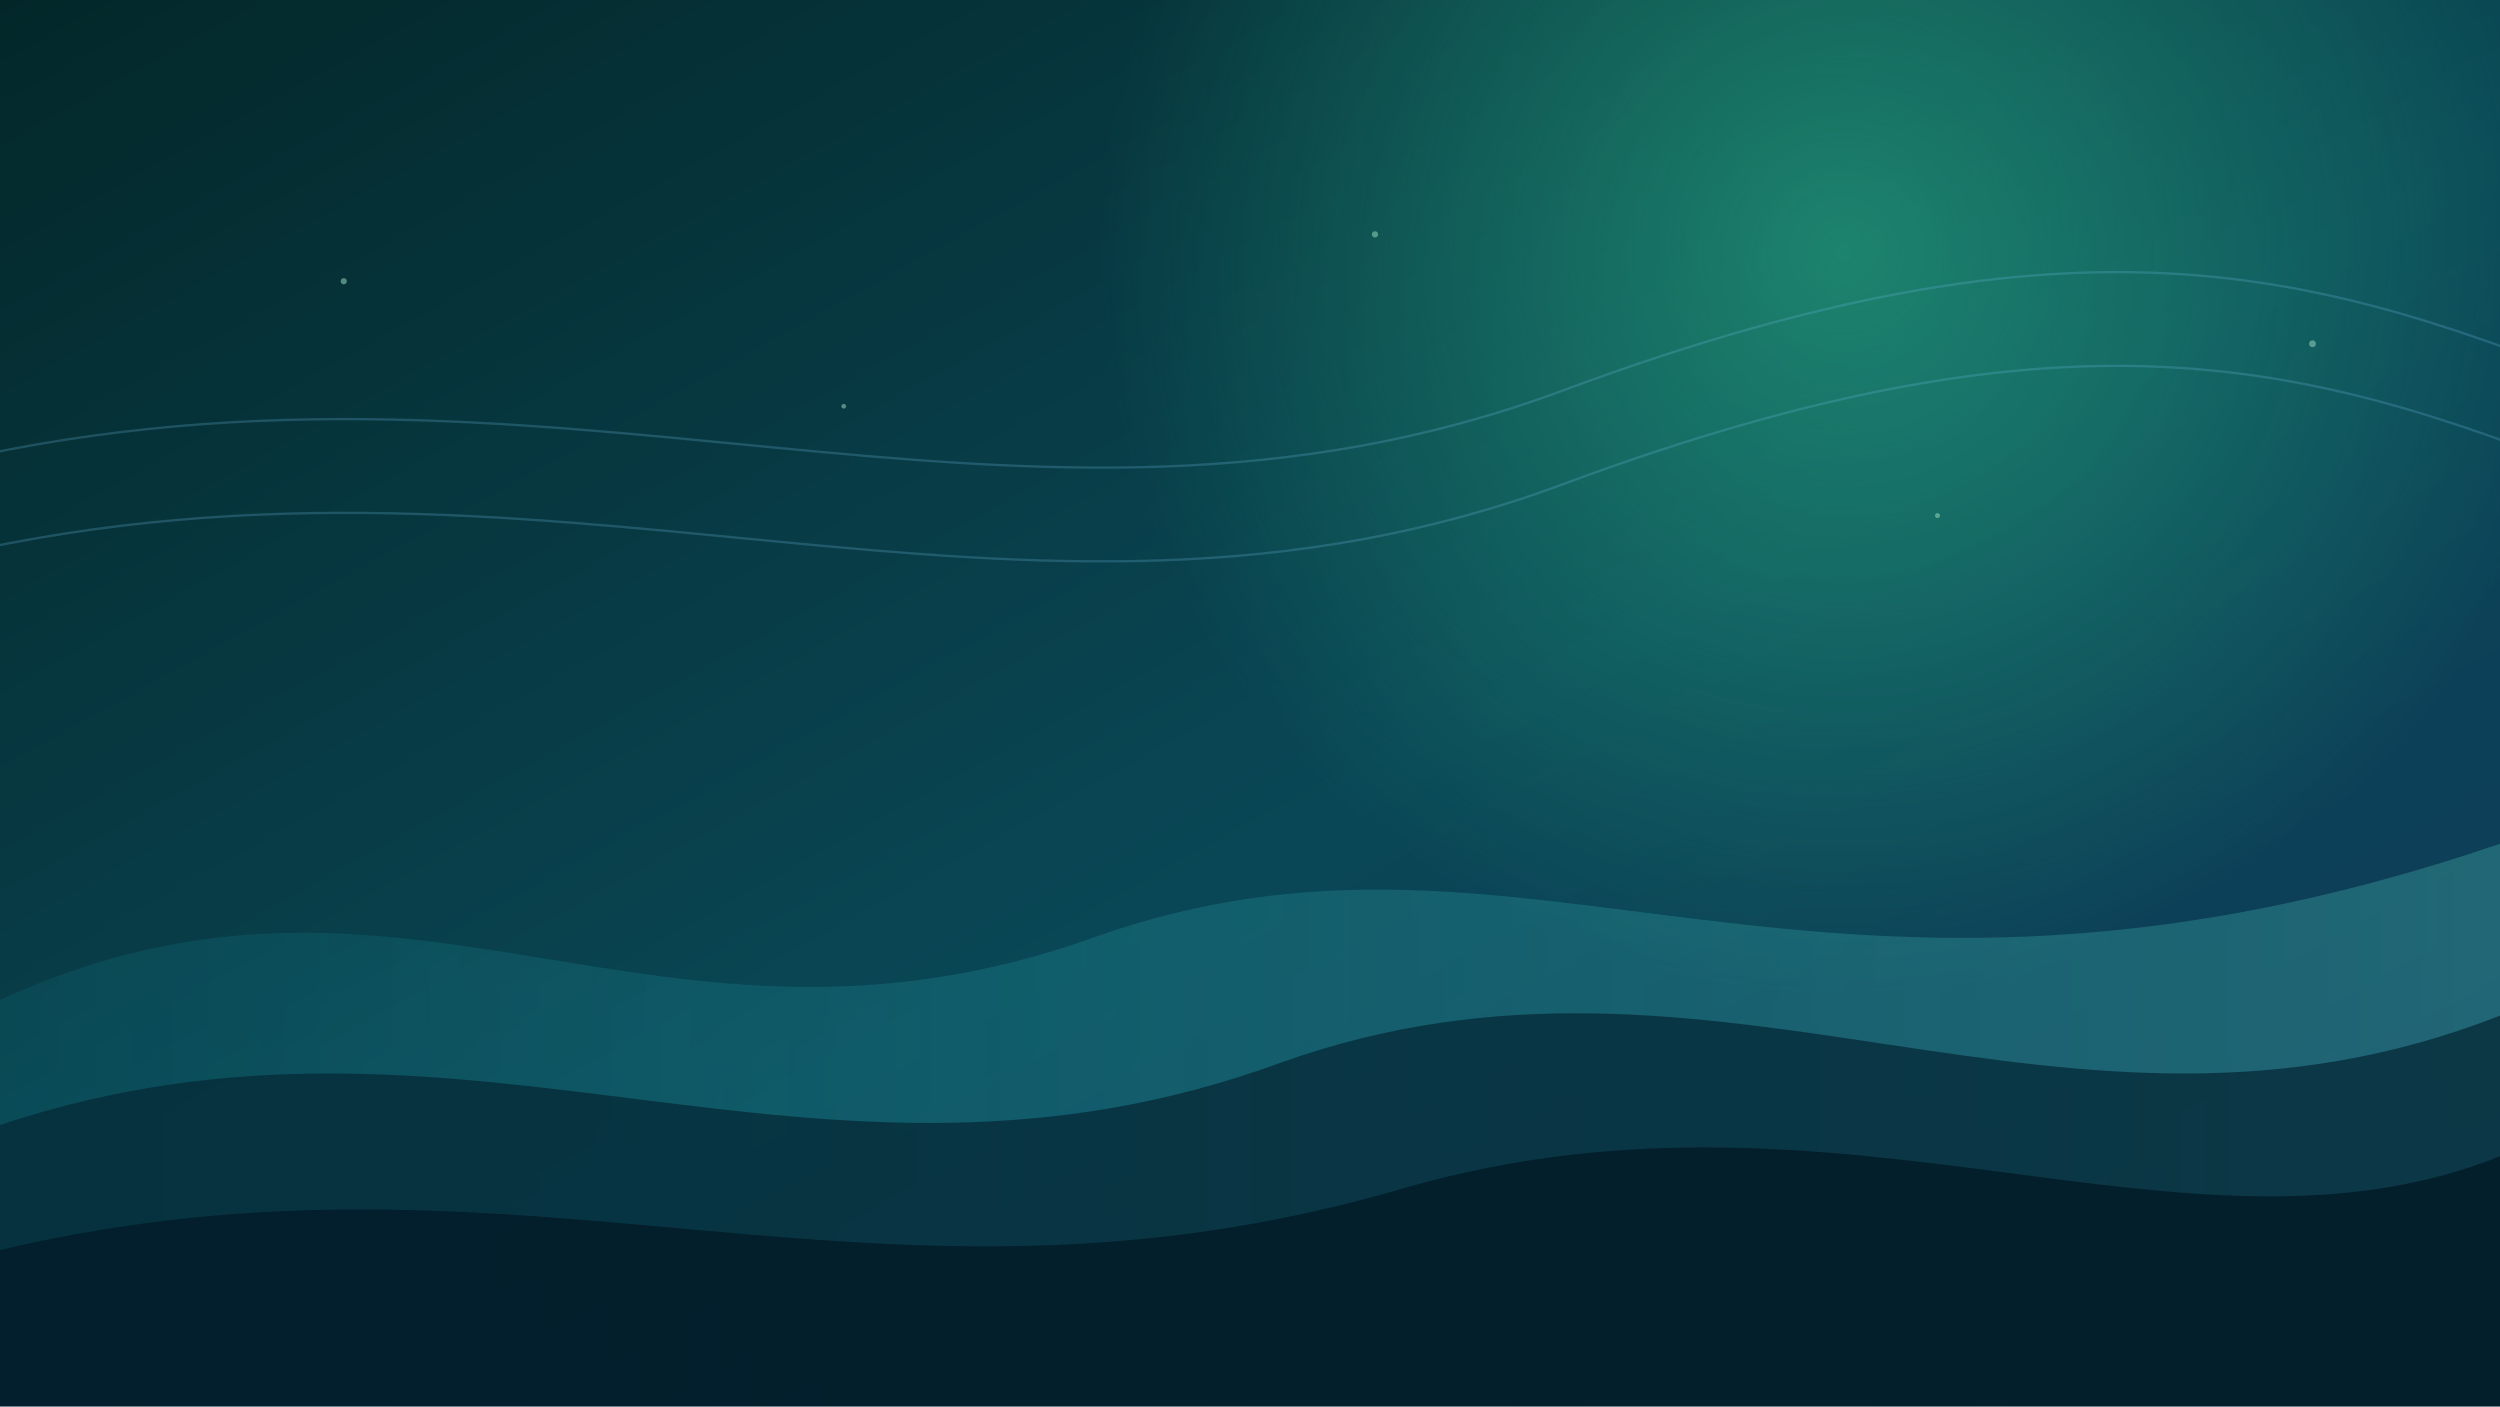
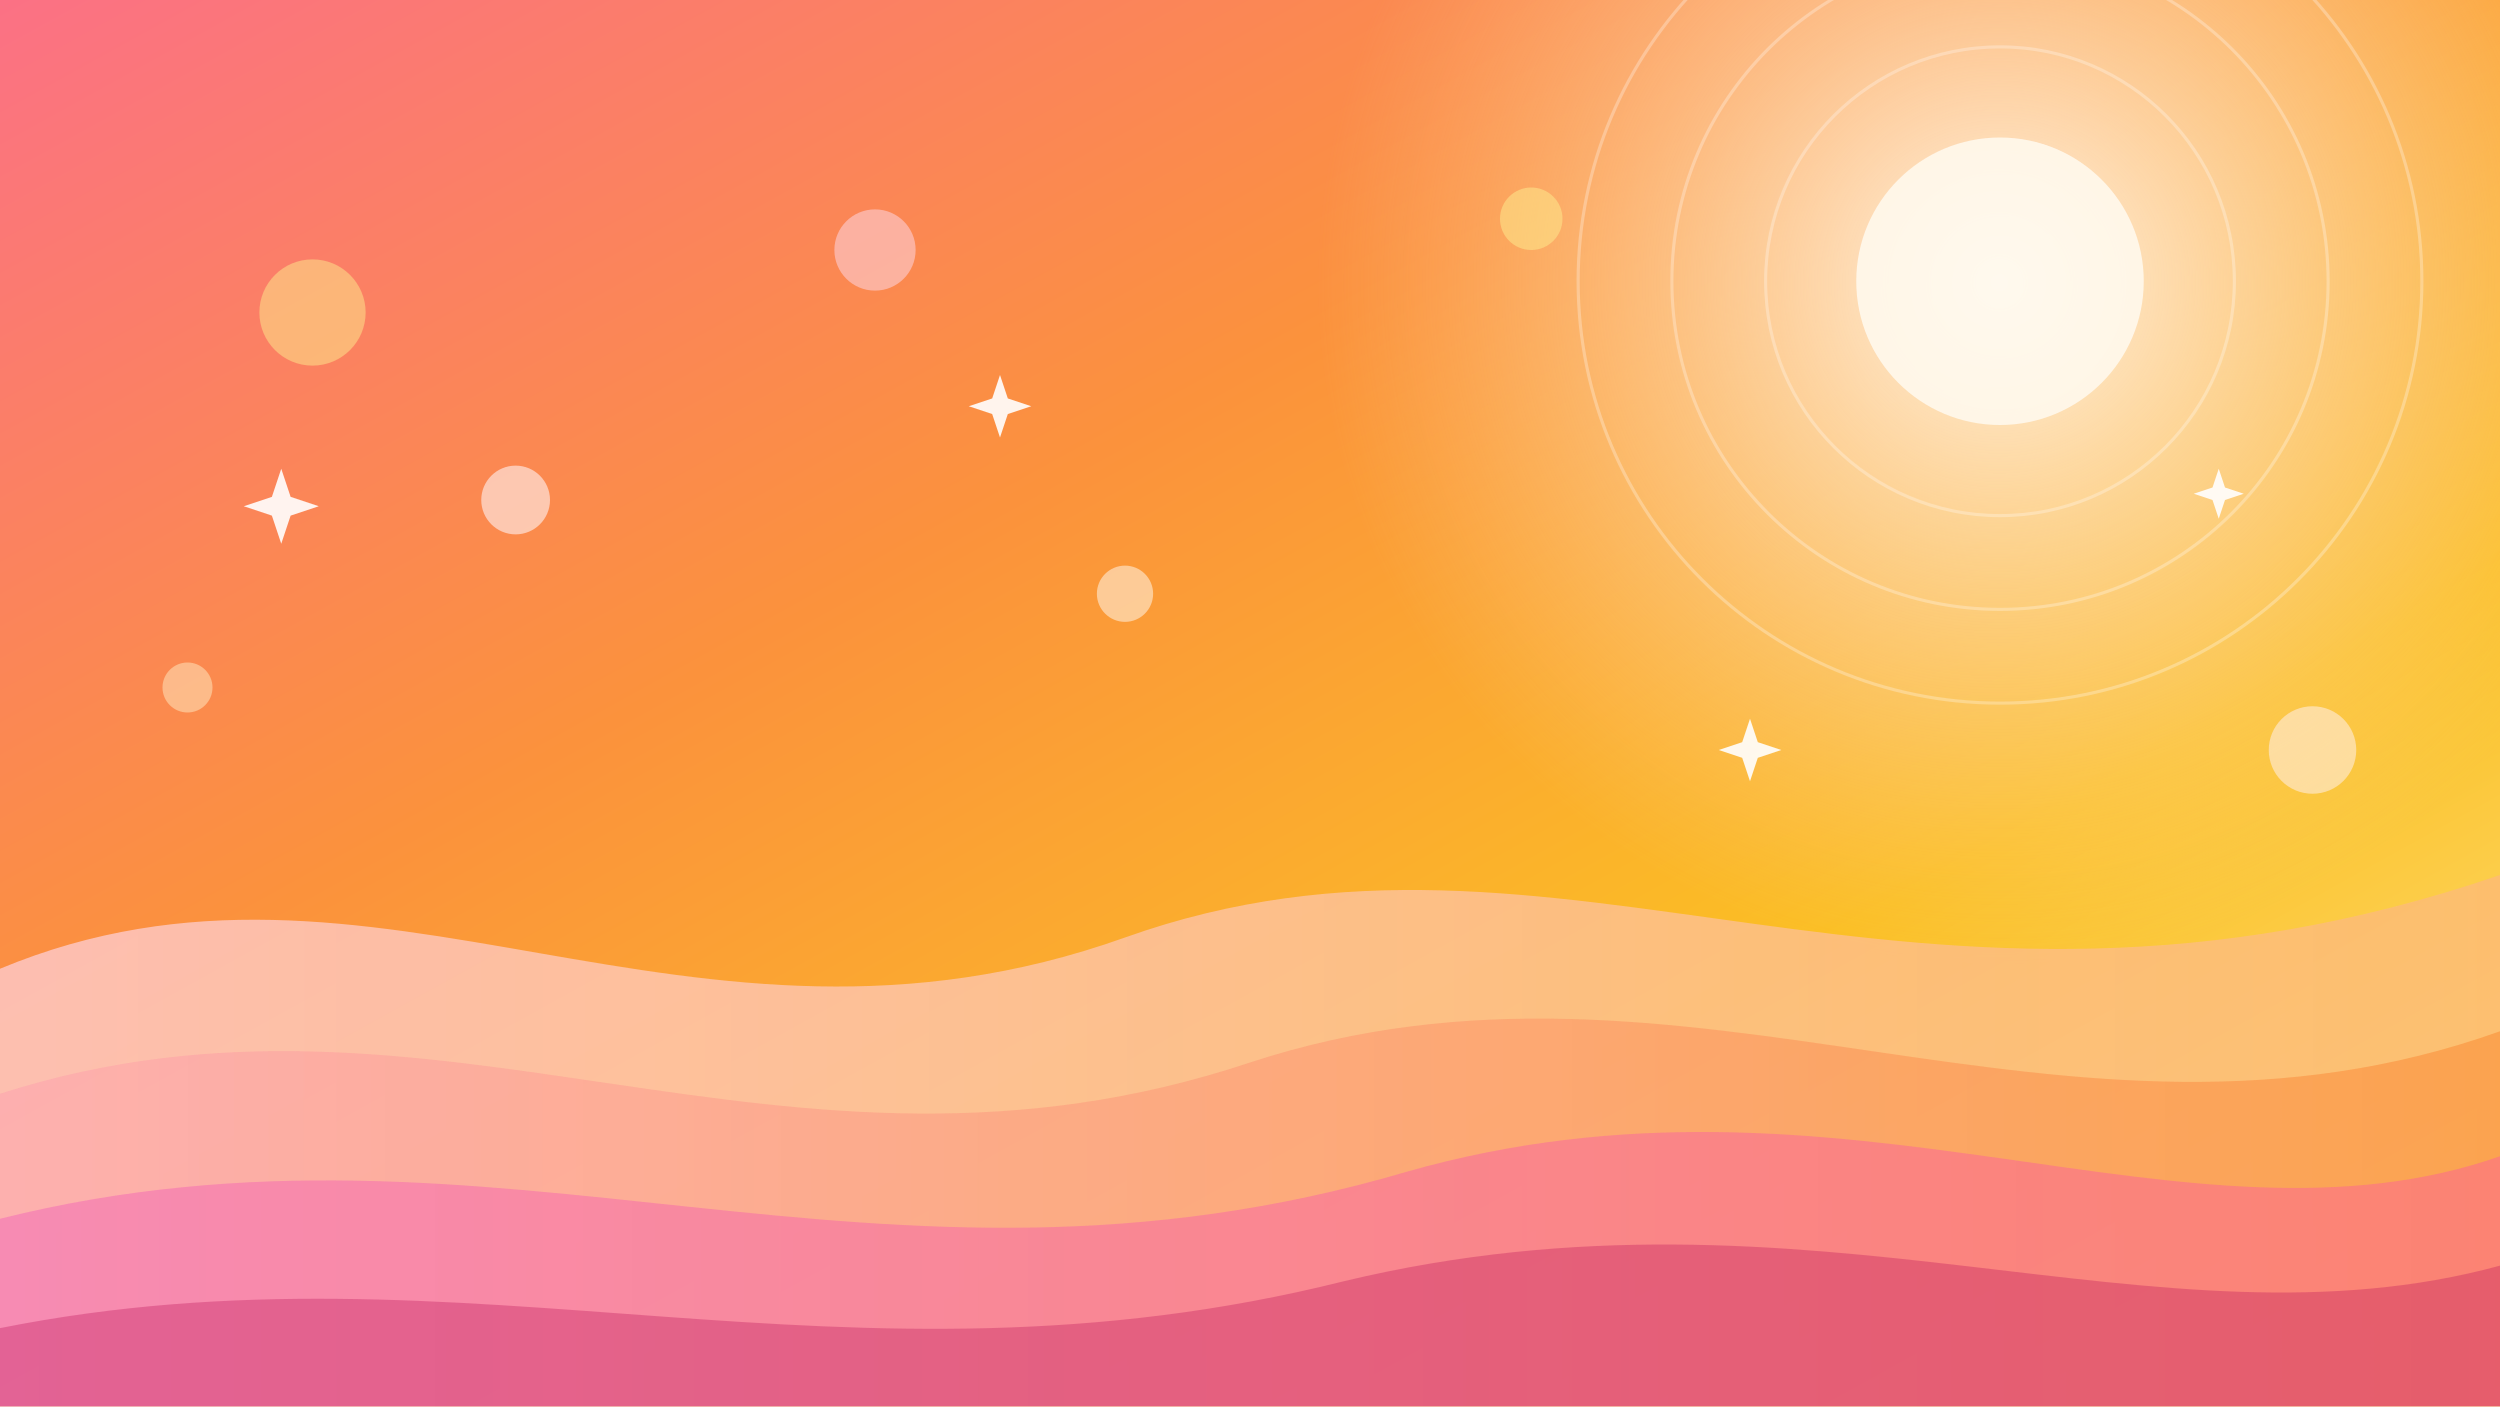
<svg xmlns="http://www.w3.org/2000/svg" viewBox="0 0 1600 900" width="1600" height="900">
  <defs>
    <linearGradient id="bg" x1="0" y1="0" x2="1" y2="1">
-       <stop offset="0%" stop-color="#042a2b" />
-       <stop offset="55%" stop-color="#0b4f5f" />
-       <stop offset="100%" stop-color="#123c63" />
+       <stop offset="0%" stop-color="#fb7185" />
+       <stop offset="38%" stop-color="#fb923c" />
+       <stop offset="70%" stop-color="#fbbf24" />
+       <stop offset="100%" stop-color="#fde68a" />
    </linearGradient>
    <radialGradient id="glow" cx="50%" cy="50%" r="50%">
-       <stop offset="0%" stop-color="#34d399" stop-opacity="0.55" />
-       <stop offset="100%" stop-color="#34d399" stop-opacity="0" />
+       <stop offset="0%" stop-color="#fff7ed" stop-opacity="0.95" />
+       <stop offset="100%" stop-color="#fed7aa" stop-opacity="0" />
    </radialGradient>
-     <linearGradient id="wave" x1="0" y1="0" x2="1" y2="0">
-       <stop offset="0%" stop-color="#22d3ee" stop-opacity="0.15" />
-       <stop offset="100%" stop-color="#5eead4" stop-opacity="0.45" />
+     <linearGradient id="wave1" x1="0" y1="0" x2="1" y2="0">
+       <stop offset="0%" stop-color="#fecdd3" stop-opacity="0.85" />
+       <stop offset="100%" stop-color="#fdba74" stop-opacity="0.9" />
+     </linearGradient>
+     <linearGradient id="wave2" x1="0" y1="0" x2="1" y2="0">
+       <stop offset="0%" stop-color="#fda4af" stop-opacity="0.7" />
+       <stop offset="100%" stop-color="#fb923c" stop-opacity="0.75" />
+     </linearGradient>
+     <linearGradient id="wave3" x1="0" y1="0" x2="1" y2="0">
+       <stop offset="0%" stop-color="#f472b6" stop-opacity="0.75" />
+       <stop offset="100%" stop-color="#fb7185" stop-opacity="0.8" />
    </linearGradient>
  </defs>
  <rect width="1600" height="900" fill="url(#bg)" />
-   <circle cx="1180" cy="160" r="480" fill="url(#glow)" />
-   <path d="M0 640 C 260 520 420 700 700 600 C 980 500 1160 690 1600 540 L1600 900 L0 900 Z" fill="url(#wave)" opacity="0.65" />
-   <path d="M0 720 C 300 620 520 790 820 680 C 1100 580 1320 760 1600 650 L1600 900 L0 900 Z" fill="#062b3a" opacity="0.75" />
-   <path d="M0 800 C 340 720 560 860 900 760 C 1180 680 1400 820 1600 740 L1600 900 L0 900 Z" fill="#031d2b" opacity="0.9" />
-   <g stroke="#7dd3fc" stroke-opacity="0.25" fill="none" stroke-width="1.5">
-     <path d="M-50 300 C 350 200 650 380 1000 250 S 1500 180 1700 260" />
-     <path d="M-50 360 C 350 260 650 440 1000 310 S 1500 240 1700 320" />
+   <circle cx="1280" cy="180" r="440" fill="url(#glow)" />
+   <circle cx="1280" cy="180" r="92" fill="#fffaf0" opacity="0.85" />
+   <g fill="none" stroke="#ffffff" stroke-opacity="0.28" stroke-width="2">
+     <circle cx="1280" cy="180" r="150" />
+     <circle cx="1280" cy="180" r="210" />
+     <circle cx="1280" cy="180" r="270" />
  </g>
-   <g fill="#a7f3d0" opacity="0.55">
-     <circle cx="220" cy="180" r="2" />
-     <circle cx="540" cy="260" r="1.5" />
-     <circle cx="880" cy="150" r="2" />
-     <circle cx="1240" cy="330" r="1.6" />
-     <circle cx="1480" cy="220" r="2.2" />
+   <g opacity="0.75">
+     <circle cx="200" cy="200" r="34" fill="#fde68a" opacity="0.7" />
+     <circle cx="330" cy="320" r="22" fill="#fff1f2" opacity="0.8" />
+     <circle cx="120" cy="440" r="16" fill="#fed7aa" opacity="0.85" />
+     <circle cx="560" cy="160" r="26" fill="#fecdd3" opacity="0.8" />
+     <circle cx="720" cy="380" r="18" fill="#fff7ed" opacity="0.7" />
+     <circle cx="980" cy="140" r="20" fill="#fde68a" opacity="0.75" />
+     <circle cx="1480" cy="480" r="28" fill="#fff1f2" opacity="0.7" />
  </g>
-   <rect width="1600" height="900" fill="#02141c" opacity="0.14" />
+   <path d="M0 620 C 240 520 440 700 720 600 C 1000 500 1220 690 1600 560 L1600 900 L0 900 Z" fill="url(#wave1)" opacity="0.9" />
+   <path d="M0 700 C 280 610 500 780 800 680 C 1080 588 1320 760 1600 660 L1600 900 L0 900 Z" fill="url(#wave2)" opacity="0.85" />
+   <path d="M0 780 C 320 700 560 850 900 750 C 1180 670 1400 810 1600 740 L1600 900 L0 900 Z" fill="url(#wave3)" opacity="0.8" />
+   <path d="M0 850 C 300 790 540 900 860 820 C 1160 748 1380 870 1600 810 L1600 900 L0 900 Z" fill="#be185d" opacity="0.35" />
+   <g fill="#ffffff" opacity="0.9">
+     <path d="M180 300 l6 18 18 6 -18 6 -6 18 -6 -18 -18 -6 18 -6 z" />
+     <path d="M640 240 l5 15 15 5 -15 5 -5 15 -5 -15 -15 -5 15 -5 z" />
+     <path d="M1120 460 l5 15 15 5 -15 5 -5 15 -5 -15 -15 -5 15 -5 z" />
+     <path d="M1420 300 l4 12 12 4 -12 4 -4 12 -4 -12 -12 -4 12 -4 z" />
+   </g>
</svg>
